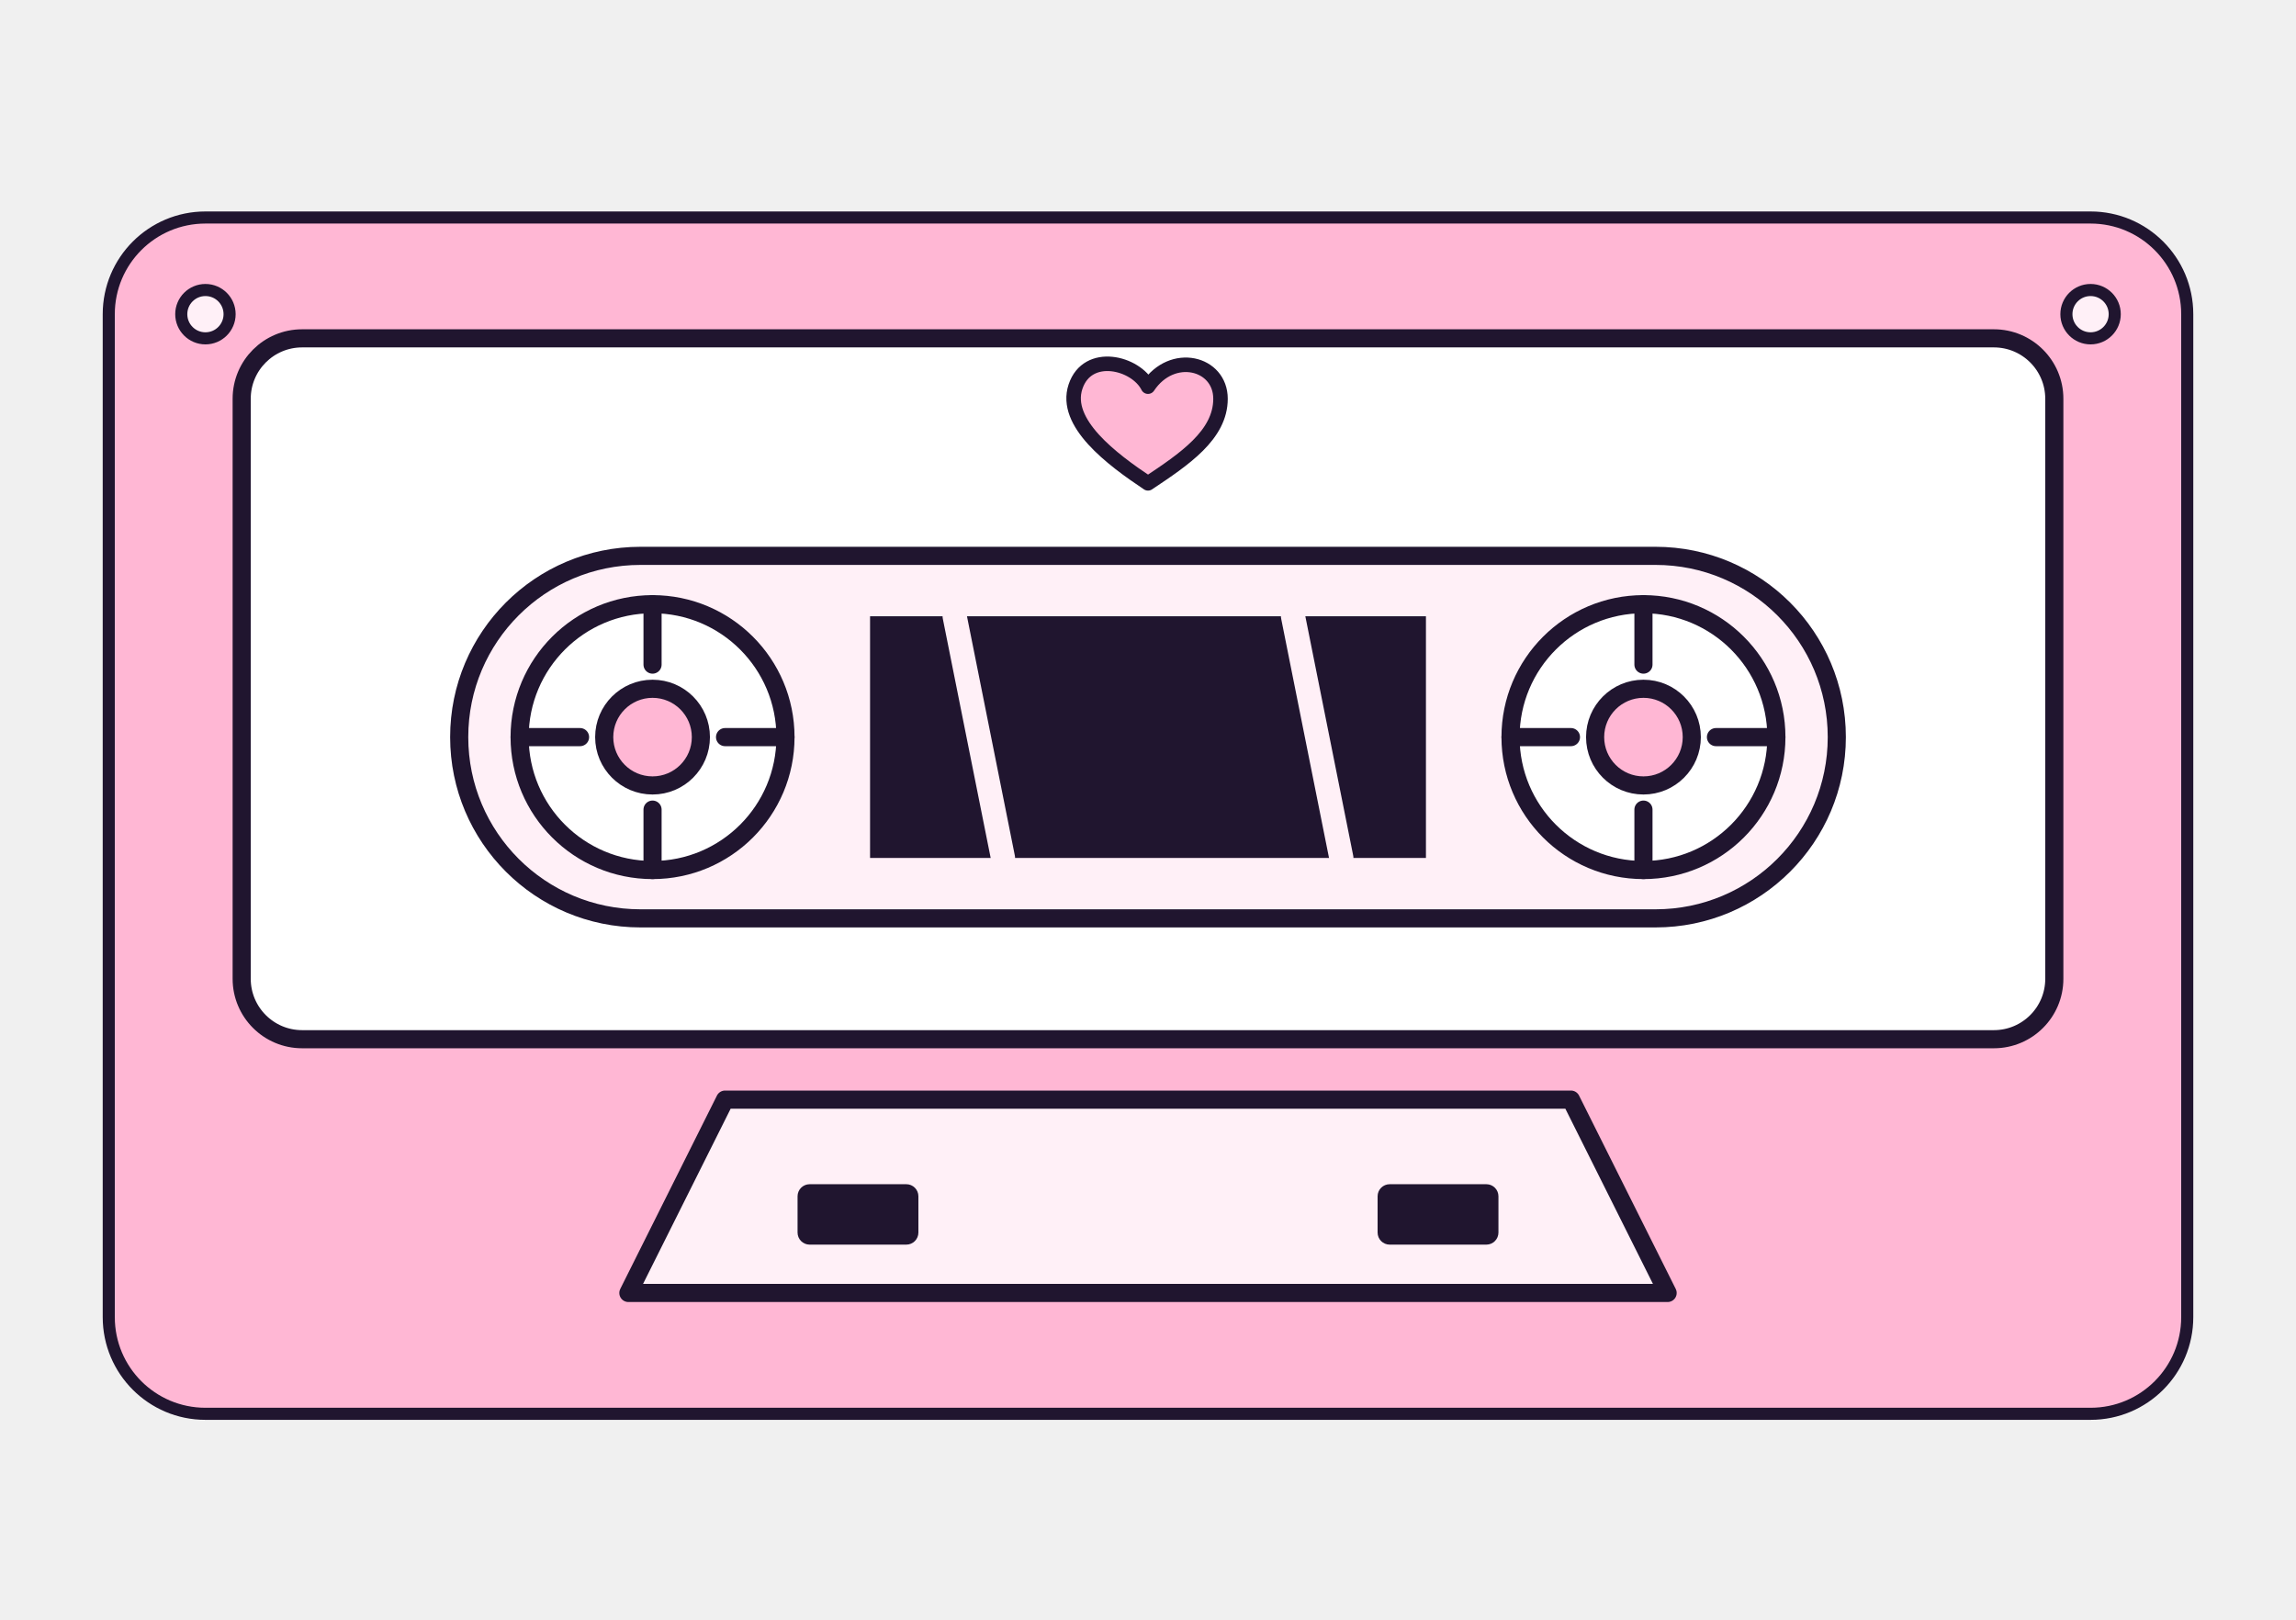
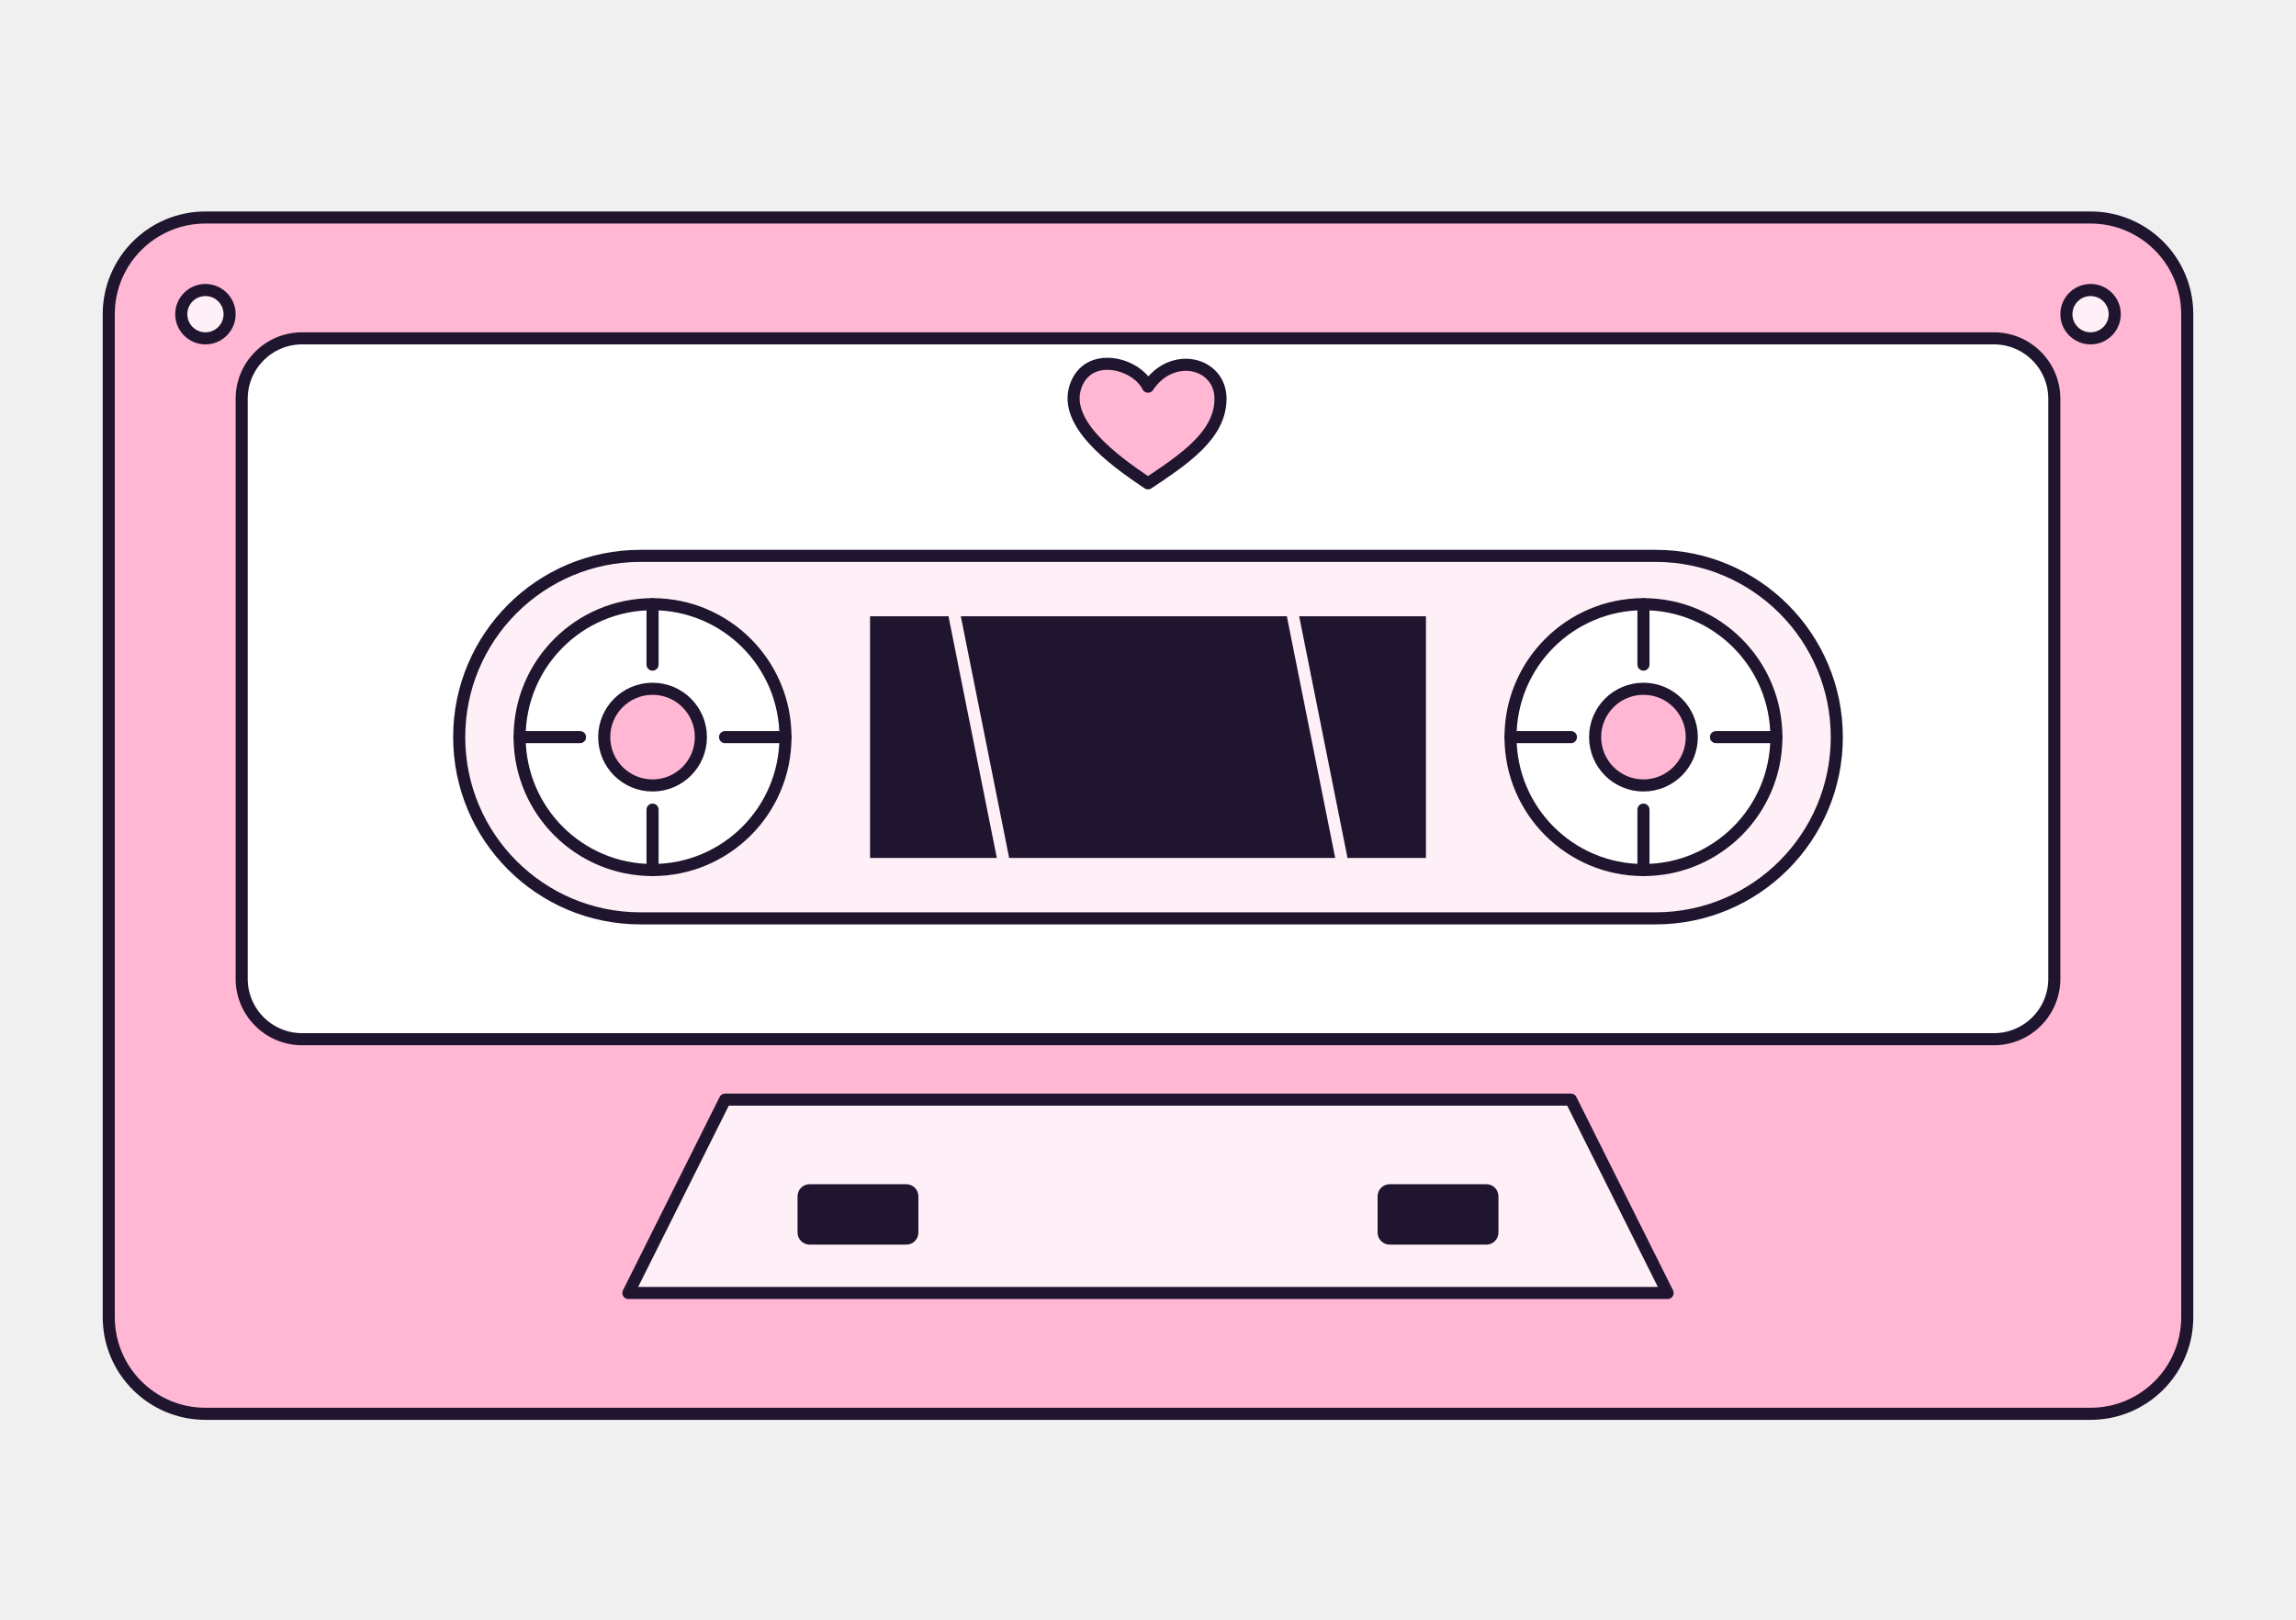
<svg xmlns="http://www.w3.org/2000/svg" width="190" height="134" viewBox="0 0 190 134" fill="none">
-   <g stroke="#20152f" stroke-width="1.5" stroke-linecap="round" stroke-linejoin="round">
+   <g stroke="#20152f" stroke-width="1" stroke-linecap="round" stroke-linejoin="round">
    <rect x="9" y="18" width="172" height="99" rx="8" stroke-width="1" fill="#ffb7d4" />
    <rect x="20" y="28" width="150" height="58" rx="5" fill="#ffffff" />
-     <path d="M95 40C92 38 88 35 89 32C90 29 94 30 95 32C97 29 101 30 101 33C101 36 98 38 95 40Z" fill="#ffb7d4" stroke-width="1.2" />
+     <path d="M95 40C92 38 88 35 89 32C90 29 94 30 95 32C97 29 101 30 101 33C101 36 98 38 95 40Z" fill="#ffb7d4" stroke-width="1" />
    <rect x="38" y="46" width="114" height="30" rx="15" fill="#fff0f7" />
    <path d="M72 51H118V71H72Z" fill="#20152f" stroke="none" />
-     <path d="M79 51L83 71M107 51L111 71" stroke="#fff0f7" stroke-width="2" />
+     <path d="M79 51L83 71M107 51L111 71" stroke="#fff0f7" stroke-width="1" />
    <circle cx="54" cy="61" r="11" fill="#ffffff" />
    <circle cx="136" cy="61" r="11" fill="#ffffff" />
    <path d="M54 50V55M54 67V72M43 61H48M60 61H65M136 50V55M136 67V72M125 61H130M142 61H147" />
    <circle cx="54" cy="61" r="4" fill="#ffb7d4" />
    <circle cx="136" cy="61" r="4" fill="#ffb7d4" />
    <path d="M52 107L60 91H130L138 107Z" fill="#fff0f7" />
    <rect x="66" y="98" width="10" height="5" rx="1" fill="#20152f" stroke="none" />
    <rect x="114" y="98" width="10" height="5" rx="1" fill="#20152f" stroke="none" />
    <circle cx="17" cy="26" r="2" fill="#fff0f7" stroke-width="1" />
    <circle cx="173" cy="26" r="2" fill="#fff0f7" stroke-width="1" />
  </g>
</svg>
